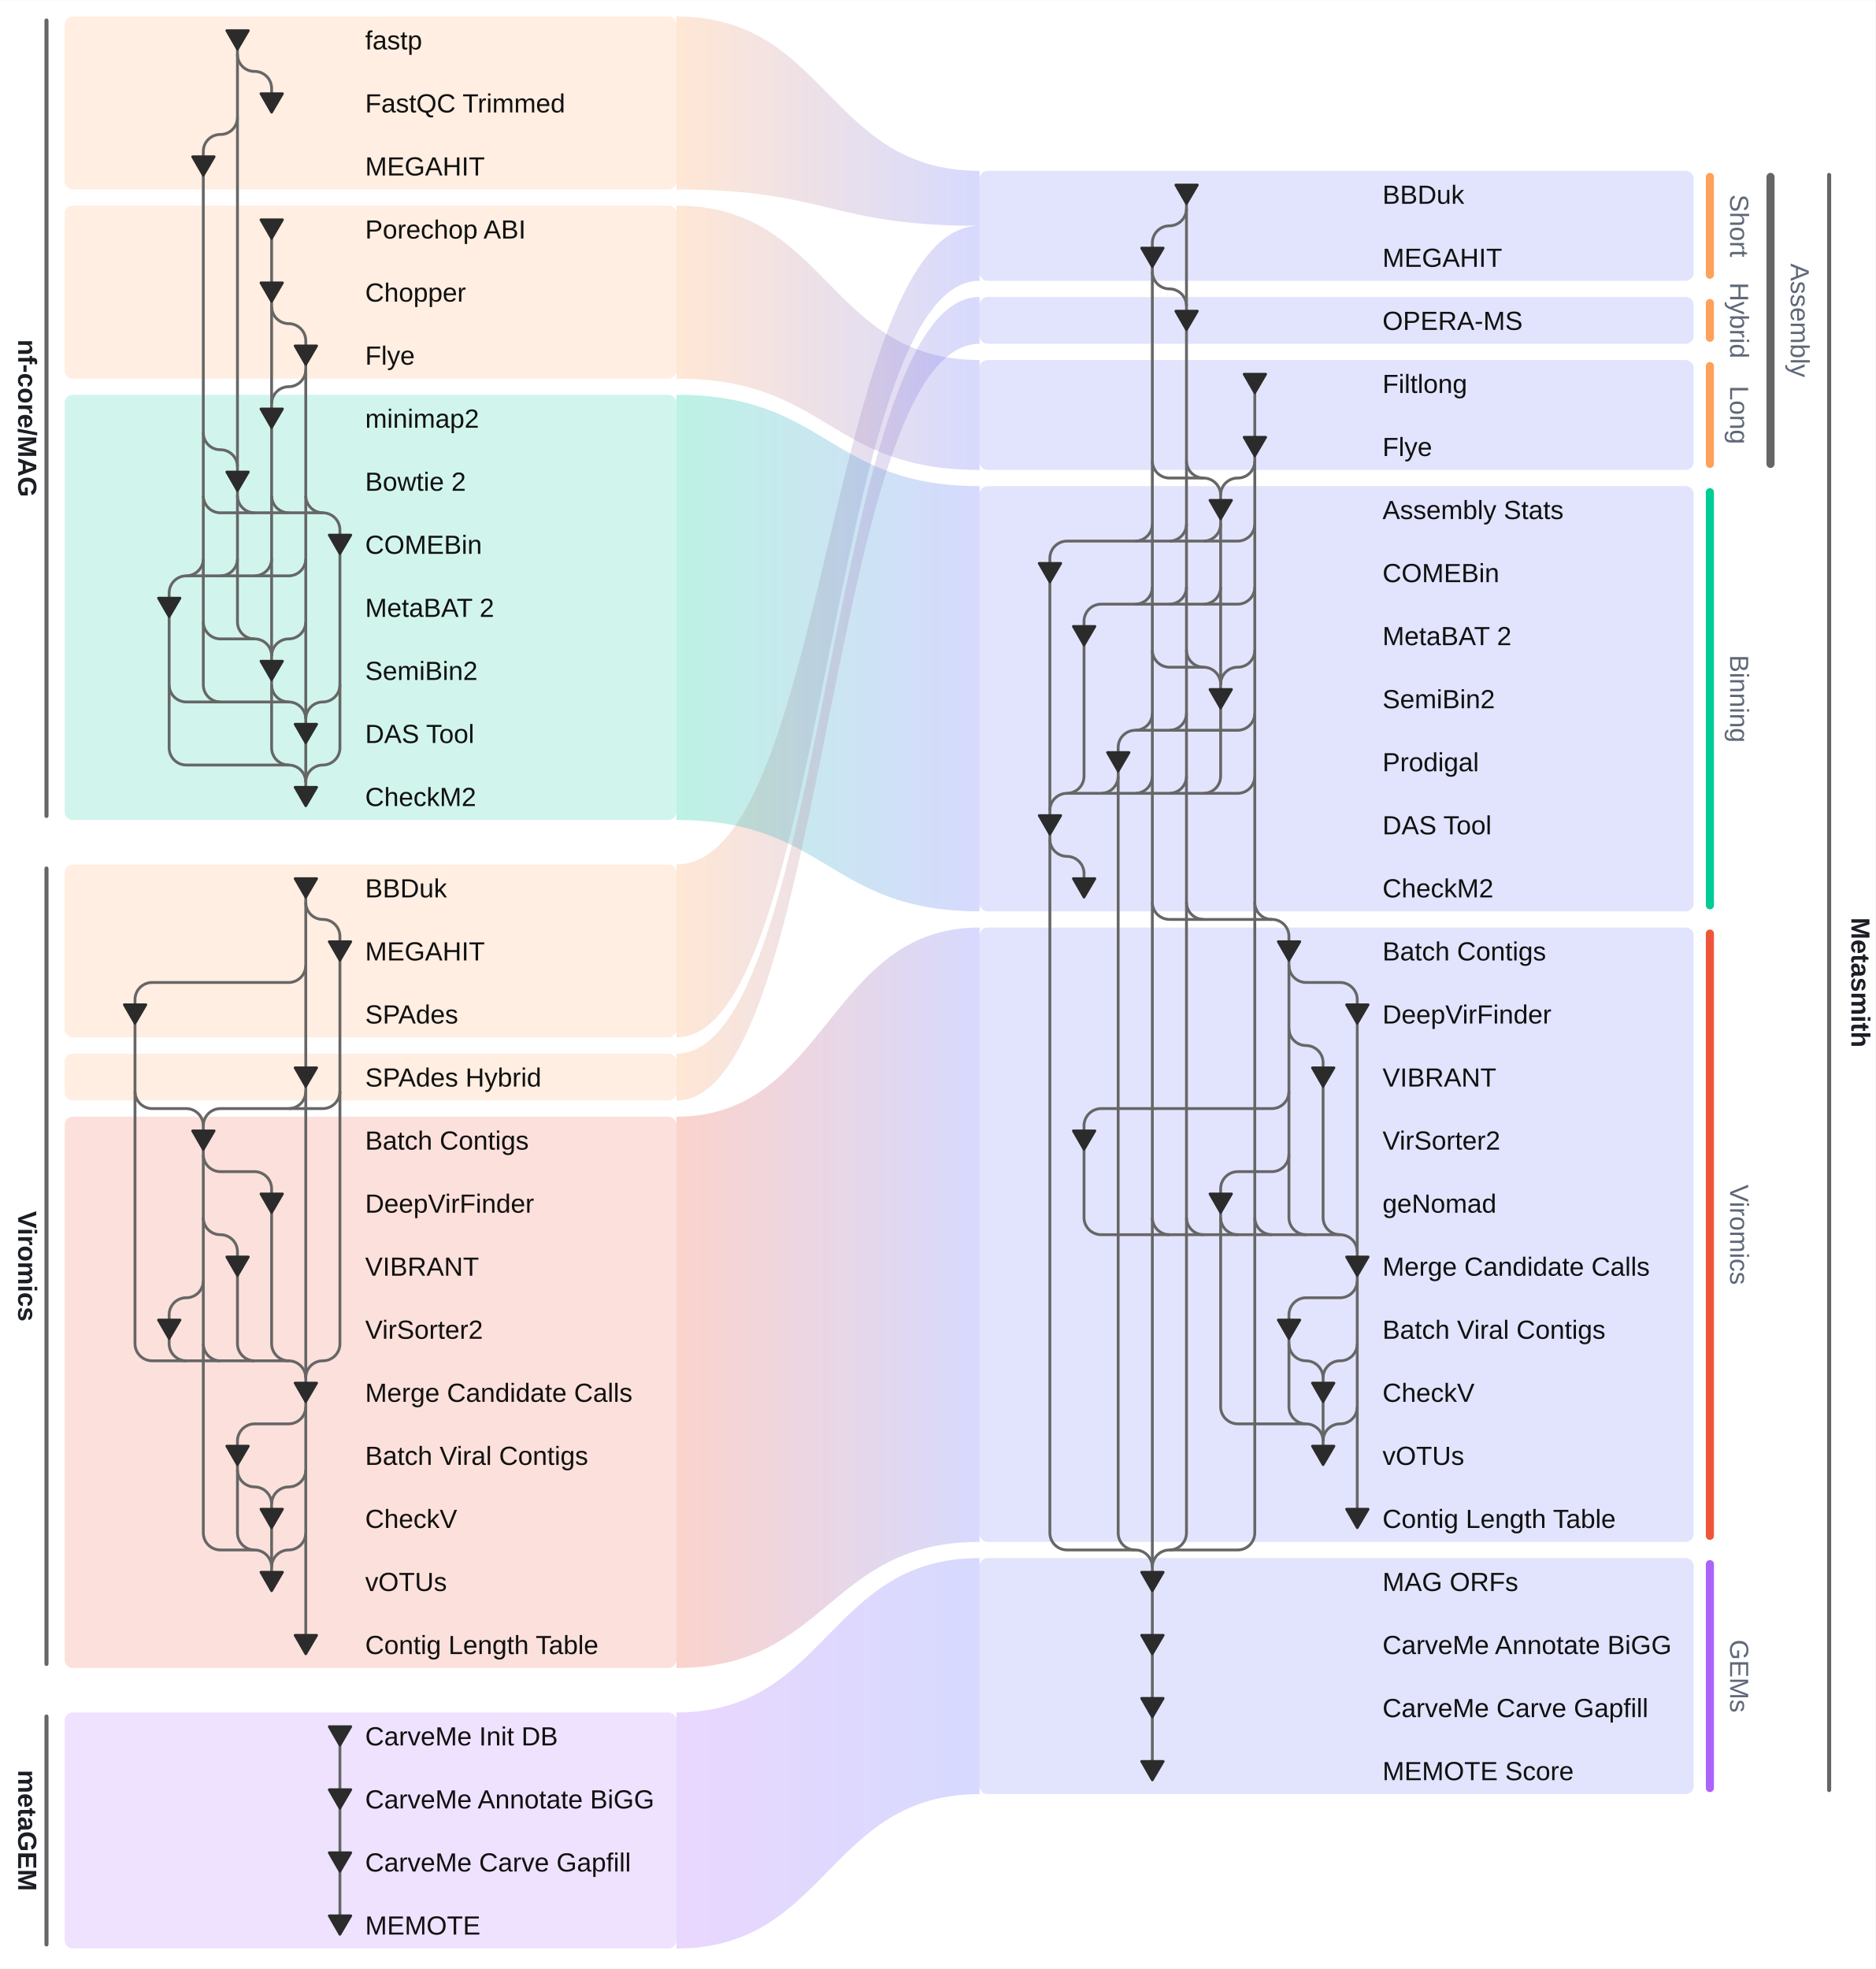
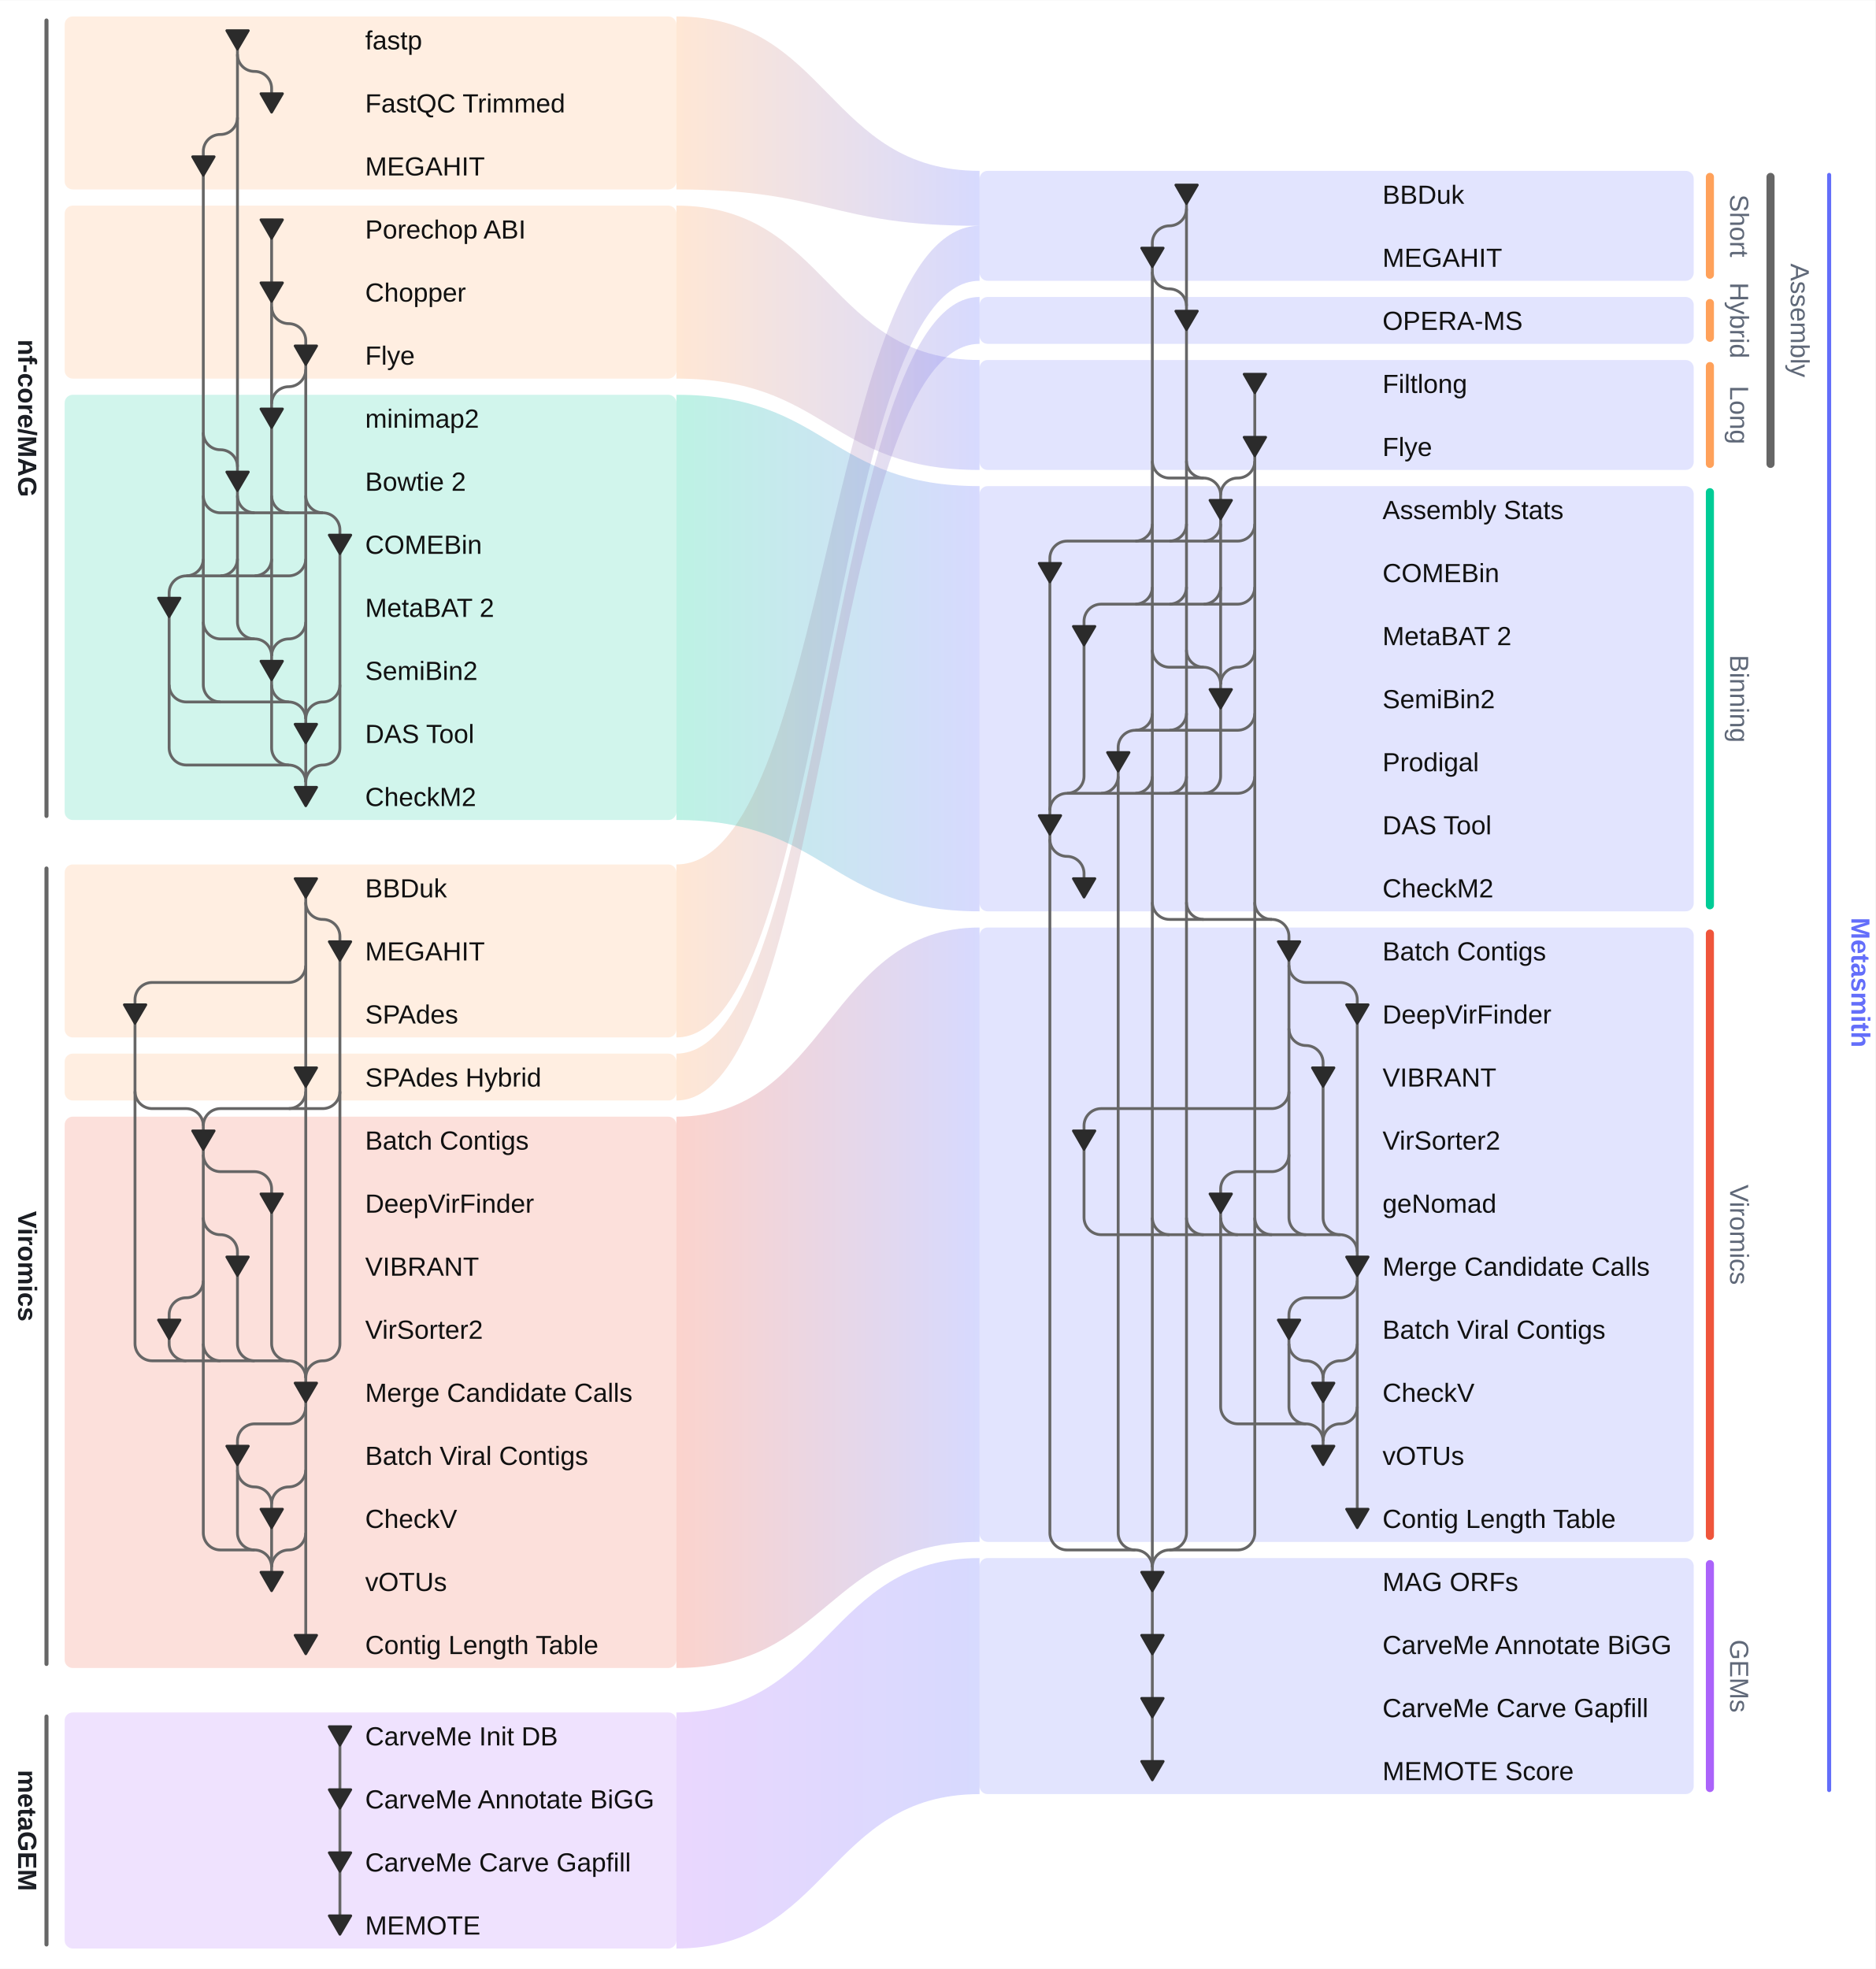
<svg xmlns="http://www.w3.org/2000/svg" width="742" height="779" viewBox="0 0 928 974">
  <rect width="100%" height="100%" fill="#FFFFFF" />
  <defs>
    <linearGradient id="fade-short" gradientUnits="userSpaceOnUse" x1="334.7" y1="0" x2="484.7" y2="0">
      <stop offset="0" stop-color="#FFA15A" />
      <stop offset="1" stop-color="#636EFA" />
    </linearGradient>
    <linearGradient id="fade-hybrid" gradientUnits="userSpaceOnUse" x1="334.7" y1="0" x2="484.7" y2="0">
      <stop offset="0" stop-color="#FFA15A" />
      <stop offset="1" stop-color="#636EFA" />
    </linearGradient>
    <linearGradient id="fade-long" gradientUnits="userSpaceOnUse" x1="334.7" y1="0" x2="484.7" y2="0">
      <stop offset="0" stop-color="#FFA15A" />
      <stop offset="1" stop-color="#636EFA" />
    </linearGradient>
    <linearGradient id="fade-bin" gradientUnits="userSpaceOnUse" x1="334.7" y1="0" x2="484.7" y2="0">
      <stop offset="0" stop-color="#00CC96" />
      <stop offset="1" stop-color="#636EFA" />
    </linearGradient>
    <linearGradient id="fade-vir" gradientUnits="userSpaceOnUse" x1="334.7" y1="0" x2="484.7" y2="0">
      <stop offset="0" stop-color="#EF553B" />
      <stop offset="1" stop-color="#636EFA" />
    </linearGradient>
    <linearGradient id="fade-gem" gradientUnits="userSpaceOnUse" x1="334.7" y1="0" x2="484.7" y2="0">
      <stop offset="0" stop-color="#AB63FA" />
      <stop offset="1" stop-color="#636EFA" />
    </linearGradient>
  </defs>
  <rect x="32.0" y="8.0" width="302.7" height="85.6" rx="4" fill="#FFA15A" fill-opacity="0.18" />
  <rect x="32.0" y="101.6" width="302.7" height="85.6" rx="4" fill="#FFA15A" fill-opacity="0.18" />
  <rect x="32.0" y="195.2" width="302.7" height="210.4" rx="4" fill="#00CC96" fill-opacity="0.18" />
  <rect x="32.0" y="427.6" width="302.7" height="85.6" rx="4" fill="#FFA15A" fill-opacity="0.18" />
  <rect x="32.0" y="521.2" width="302.7" height="23.2" rx="4" fill="#FFA15A" fill-opacity="0.18" />
  <rect x="32.0" y="552.4" width="302.7" height="272.8" rx="4" fill="#EF553B" fill-opacity="0.18" />
  <rect x="32.0" y="847.2" width="302.7" height="116.8" rx="4" fill="#AB63FA" fill-opacity="0.18" />
  <rect x="484.7" y="84.4" width="353.4" height="54.4" rx="4" fill="#636EFA" fill-opacity="0.18" />
  <rect x="484.7" y="146.8" width="353.4" height="23.2" rx="4" fill="#636EFA" fill-opacity="0.18" />
  <rect x="484.7" y="178.0" width="353.4" height="54.4" rx="4" fill="#636EFA" fill-opacity="0.18" />
  <rect x="484.7" y="240.4" width="353.4" height="210.4" rx="4" fill="#636EFA" fill-opacity="0.18" />
  <rect x="484.7" y="458.8" width="353.4" height="304.0" rx="4" fill="#636EFA" fill-opacity="0.18" />
  <rect x="484.7" y="770.8" width="353.4" height="116.8" rx="4" fill="#636EFA" fill-opacity="0.18" />
  <path d="M 334.7,8.0 C 409.7,8.0 409.7,84.4 484.7,84.4 L 484.7,111.6 C 409.7,111.6 409.7,93.6 334.7,93.6 Z" fill="url(#fade-short)" fill-opacity="0.26" />
  <path d="M 334.7,427.6 C 409.7,427.6 409.7,111.6 484.7,111.6 L 484.7,138.8 C 409.7,138.8 409.7,513.2 334.7,513.2 Z" fill="url(#fade-short)" fill-opacity="0.26" />
  <path d="M 334.7,101.6 C 409.7,101.6 409.7,178.0 484.7,178.0 L 484.7,232.4 C 409.7,232.4 409.7,187.2 334.7,187.2 Z" fill="url(#fade-long)" fill-opacity="0.26" />
  <path d="M 334.7,195.2 C 409.7,195.2 409.7,240.4 484.7,240.4 L 484.7,450.8 C 409.7,450.8 409.7,405.6 334.7,405.6 Z" fill="url(#fade-bin)" fill-opacity="0.26" />
  <path d="M 334.7,521.2 C 409.7,521.2 409.7,146.8 484.7,146.8 L 484.7,170.0 C 409.7,170.0 409.7,544.4 334.7,544.4 Z" fill="url(#fade-hybrid)" fill-opacity="0.26" />
  <path d="M 334.7,552.4 C 409.7,552.4 409.7,458.8 484.7,458.8 L 484.7,762.8 C 409.7,762.8 409.7,825.2 334.7,825.2 Z" fill="url(#fade-vir)" fill-opacity="0.26" />
  <path d="M 334.7,847.2 C 409.7,847.2 409.7,770.8 484.7,770.8 L 484.7,887.6 C 409.7,887.6 409.7,964.0 334.7,964.0 Z" fill="url(#fade-gem)" fill-opacity="0.26" />
  <g transform="translate(58.9 -15.5)">
    <g fill="none" stroke="#666666" stroke-width="1.4" stroke-linejoin="round" stroke-linecap="butt">
      <path d="M 58.6,39.7 L 58.6,42.2 L 58.6,73.5 L 58.6,246.3 L 58.6,248.9" />
      <path d="M 58.6,258.1 L 58.6,260.6 L 58.6,291.9 L 58.6,323.1 A 8.4,8.4 0 0 0 67.1,331.5" />
      <path d="M 75.5,61.7 L 75.5,59.1 A 8.4,8.4 0 0 0 67.1,50.7 A 8.4,8.4 0 0 1 58.6,42.2" />
      <path d="M 75.5,133.3 L 75.5,155.3" />
      <path d="M 75.5,164.5 L 75.5,167.1 L 75.5,215.2 L 75.5,217.7" />
      <path d="M 75.5,226.9 L 75.5,260.6 L 75.5,291.9 L 75.5,339.9 L 75.5,342.5" />
      <path d="M 75.5,351.7 L 75.5,354.2 L 75.5,385.4 A 8.5,8.5 0 0 0 84.0,393.9" />
      <path d="M 41.7,92.9 L 41.7,90.3 A 8.4,8.4 0 0 1 50.2,81.9 A 8.4,8.4 0 0 0 58.6,73.5" />
      <path d="M 41.7,102.1 L 41.7,229.4 L 41.7,260.6 L 41.7,291.9 L 41.7,323.1 L 41.7,354.2 A 8.5,8.5 0 0 0 50.2,362.7" />
      <path d="M 109.3,280.1 L 109.3,277.6 A 8.5,8.5 0 0 0 100.9,269.1 L 84.0,269.1 L 67.1,269.1 L 50.2,269.1 A 8.5,8.5 0 0 1 41.7,260.6" />
      <path d="M 109.3,289.3 L 109.3,354.2 L 109.3,385.4 A 8.5,8.5 0 0 1 100.9,393.9 A 8.5,8.5 0 0 0 92.4,402.4" />
      <path d="M 24.8,311.3 L 24.8,308.8 A 8.5,8.5 0 0 1 33.3,300.3 L 50.2,300.3 L 67.1,300.3 L 84.0,300.3 A 8.5,8.5 0 0 0 92.4,291.9" />
      <path d="M 24.8,320.5 L 24.8,354.2 L 24.8,385.4 A 8.5,8.5 0 0 0 33.3,393.9 L 84.0,393.9 A 8.5,8.5 0 0 1 92.4,402.4" />
      <path d="M 92.4,186.5 L 92.4,183.9 A 8.5,8.5 0 0 0 84.0,175.5 A 8.5,8.5 0 0 1 75.5,167.1" />
      <path d="M 92.4,195.7 L 92.4,198.2 L 92.4,260.6 L 92.4,291.9 L 92.4,323.1 L 92.4,371.1 L 92.4,373.7" />
      <path d="M 92.4,382.9 L 92.4,402.4 L 92.4,404.9" />
      <path d="M 41.7,229.4 A 8.4,8.4 0 0 0 50.2,237.9 A 8.4,8.4 0 0 1 58.6,246.3" />
      <path d="M 41.7,291.9 A 8.5,8.5 0 0 1 33.3,300.3" />
      <path d="M 41.7,323.1 A 8.5,8.5 0 0 0 50.2,331.5 L 67.1,331.5 A 8.4,8.4 0 0 1 75.5,339.9" />
      <path d="M 92.4,371.1 A 8.5,8.5 0 0 0 84.0,362.7 L 50.2,362.7 L 33.3,362.7 A 8.5,8.5 0 0 1 24.8,354.2" />
      <path d="M 92.4,198.2 A 8.5,8.5 0 0 1 84.0,206.7 A 8.5,8.5 0 0 0 75.5,215.2" />
      <path d="M 92.4,260.6 A 8.5,8.5 0 0 0 100.9,269.1" />
      <path d="M 92.4,323.1 A 8.5,8.5 0 0 1 84.0,331.5 A 8.5,8.5 0 0 0 75.5,339.9" />
      <path d="M 75.5,260.6 A 8.5,8.5 0 0 0 84.0,269.1" />
      <path d="M 75.5,291.9 A 8.5,8.5 0 0 1 67.1,300.3" />
      <path d="M 58.6,260.6 A 8.5,8.5 0 0 0 67.1,269.1" />
      <path d="M 58.6,291.9 A 8.5,8.5 0 0 1 50.2,300.3" />
      <path d="M 109.3,354.2 A 8.5,8.5 0 0 1 100.9,362.7 A 8.5,8.5 0 0 0 92.4,371.1" />
      <path d="M 75.5,354.2 A 8.5,8.5 0 0 0 84.0,362.7" />
    </g>
    <g>
      <polygon points="53.3,30.5 64.0,30.5 58.6,39.7" fill="#2b2b2b" stroke="#2b2b2b" stroke-width="1.3" stroke-linejoin="round" />
      <text x="121.8" y="39.8" font-family="Arial" font-size="13" fill="#111111" font-weight="normal" text-anchor="start">fastp</text>
    </g>
    <g>
      <polygon points="70.2,61.7 80.9,61.7 75.5,70.9" fill="#2b2b2b" stroke="#2b2b2b" stroke-width="1.3" stroke-linejoin="round" />
      <text x="121.8" y="71.0" font-family="Arial" font-size="13" fill="#111111" font-weight="normal" text-anchor="start">FastQC Trimmed</text>
    </g>
    <g>
      <polygon points="36.4,92.9 47.1,92.9 41.7,102.1" fill="#2b2b2b" stroke="#2b2b2b" stroke-width="1.3" stroke-linejoin="round" />
      <text x="121.8" y="102.2" font-family="Arial" font-size="13" fill="#111111" font-weight="normal" text-anchor="start">MEGAHIT</text>
    </g>
    <g>
      <polygon points="70.2,124.1 80.9,124.1 75.5,133.3" fill="#2b2b2b" stroke="#2b2b2b" stroke-width="1.3" stroke-linejoin="round" />
      <text x="121.8" y="133.4" font-family="Arial" font-size="13" fill="#111111" font-weight="normal" text-anchor="start">Porechop ABI</text>
    </g>
    <g>
      <polygon points="70.2,155.3 80.9,155.3 75.5,164.5" fill="#2b2b2b" stroke="#2b2b2b" stroke-width="1.3" stroke-linejoin="round" />
      <text x="121.8" y="164.6" font-family="Arial" font-size="13" fill="#111111" font-weight="normal" text-anchor="start">Chopper</text>
    </g>
    <g>
      <polygon points="87.1,186.5 97.8,186.5 92.4,195.7" fill="#2b2b2b" stroke="#2b2b2b" stroke-width="1.3" stroke-linejoin="round" />
      <text x="121.8" y="195.8" font-family="Arial" font-size="13" fill="#111111" font-weight="normal" text-anchor="start">Flye</text>
    </g>
    <g>
      <polygon points="70.2,217.7 80.9,217.7 75.5,226.9" fill="#2b2b2b" stroke="#2b2b2b" stroke-width="1.3" stroke-linejoin="round" />
      <text x="121.8" y="227.0" font-family="Arial" font-size="13" fill="#111111" font-weight="normal" text-anchor="start">minimap2</text>
    </g>
    <g>
      <polygon points="53.3,248.9 64.0,248.9 58.6,258.1" fill="#2b2b2b" stroke="#2b2b2b" stroke-width="1.3" stroke-linejoin="round" />
      <text x="121.8" y="258.2" font-family="Arial" font-size="13" fill="#111111" font-weight="normal" text-anchor="start">Bowtie 2</text>
    </g>
    <g>
      <polygon points="104.0,280.1 114.7,280.1 109.3,289.3" fill="#2b2b2b" stroke="#2b2b2b" stroke-width="1.3" stroke-linejoin="round" />
      <text x="121.8" y="289.4" font-family="Arial" font-size="13" fill="#111111" font-weight="normal" text-anchor="start">COMEBin</text>
    </g>
    <g>
      <polygon points="19.5,311.3 30.2,311.3 24.8,320.5" fill="#2b2b2b" stroke="#2b2b2b" stroke-width="1.3" stroke-linejoin="round" />
      <text x="121.8" y="320.6" font-family="Arial" font-size="13" fill="#111111" font-weight="normal" text-anchor="start">MetaBAT 2</text>
    </g>
    <g>
      <polygon points="70.2,342.5 80.9,342.5 75.5,351.7" fill="#2b2b2b" stroke="#2b2b2b" stroke-width="1.3" stroke-linejoin="round" />
      <text x="121.8" y="351.8" font-family="Arial" font-size="13" fill="#111111" font-weight="normal" text-anchor="start">SemiBin2</text>
    </g>
    <g>
      <polygon points="87.1,373.7 97.8,373.7 92.4,382.9" fill="#2b2b2b" stroke="#2b2b2b" stroke-width="1.3" stroke-linejoin="round" />
      <text x="121.8" y="383.0" font-family="Arial" font-size="13" fill="#111111" font-weight="normal" text-anchor="start">DAS Tool</text>
    </g>
    <g>
      <polygon points="87.1,404.9 97.8,404.9 92.4,414.1" fill="#2b2b2b" stroke="#2b2b2b" stroke-width="1.3" stroke-linejoin="round" />
      <text x="121.8" y="414.2" font-family="Arial" font-size="13" fill="#111111" font-weight="normal" text-anchor="start">CheckM2</text>
    </g>
  </g>
  <g transform="translate(42.0 404.1)">
    <g fill="none" stroke="#666666" stroke-width="1.4" stroke-linejoin="round" stroke-linecap="butt">
      <path d="M 109.3,39.7 L 109.3,42.2 L 109.3,73.5 L 109.3,124.1" />
      <path d="M 109.3,133.3 L 109.3,135.8 L 109.3,277.6 L 109.3,280.1" />
      <path d="M 109.3,289.3 L 109.3,291.9 L 109.3,323.1 L 109.3,354.2 L 109.3,404.9" />
      <path d="M 126.2,61.7 L 126.2,59.1 A 8.4,8.4 0 0 0 117.8,50.7 A 8.4,8.4 0 0 1 109.3,42.2" />
      <path d="M 126.2,70.9 L 126.2,135.8 L 126.2,260.6 A 8.4,8.4 0 0 1 117.8,269.1 A 8.4,8.4 0 0 0 109.3,277.6" />
      <path d="M 24.8,92.9 L 24.8,90.3 A 8.5,8.5 0 0 1 33.3,81.9 L 100.9,81.9 A 8.5,8.5 0 0 0 109.3,73.5" />
      <path d="M 24.8,102.1 L 24.8,135.8 L 24.8,260.6 A 8.5,8.5 0 0 0 33.3,269.1 L 50.2,269.1 L 67.1,269.1 L 84.0,269.1 L 100.9,269.1 A 8.5,8.5 0 0 1 109.3,277.6" />
      <path d="M 58.6,155.3 L 58.6,152.8 A 8.5,8.5 0 0 1 67.1,144.3 L 100.9,144.3 L 117.8,144.3 A 8.5,8.5 0 0 0 126.2,135.8" />
      <path d="M 58.6,164.5 L 58.6,167.1 L 58.6,198.2 L 58.6,229.4 L 58.6,260.6 L 58.6,354.2 A 8.5,8.5 0 0 0 67.1,362.7 L 84.0,362.7 A 8.5,8.5 0 0 1 92.4,371.1" />
      <path d="M 92.4,186.5 L 92.4,183.9 A 8.5,8.5 0 0 0 84.0,175.5 L 67.1,175.5 A 8.5,8.5 0 0 1 58.6,167.1" />
      <path d="M 92.4,195.7 L 92.4,260.6 A 8.5,8.5 0 0 0 100.9,269.1" />
      <path d="M 92.4,342.5 L 92.4,339.9 A 8.5,8.5 0 0 1 100.9,331.5 A 8.5,8.5 0 0 0 109.3,323.1" />
      <path d="M 92.4,351.7 L 92.4,371.1 L 92.4,373.7" />
      <path d="M 75.5,217.7 L 75.5,215.2 A 8.4,8.4 0 0 0 67.1,206.7 A 8.4,8.4 0 0 1 58.6,198.2" />
      <path d="M 75.5,226.9 L 75.5,260.6 A 8.5,8.5 0 0 0 84.0,269.1" />
      <path d="M 75.5,311.3 L 75.5,308.8 A 8.5,8.5 0 0 1 84.0,300.3 L 100.9,300.3 A 8.5,8.5 0 0 0 109.3,291.9" />
      <path d="M 75.5,320.5 L 75.5,323.1 L 75.5,354.2 A 8.5,8.5 0 0 0 84.0,362.7" />
      <path d="M 41.7,248.9 L 41.7,246.3 A 8.4,8.4 0 0 1 50.2,237.9 A 8.4,8.4 0 0 0 58.6,229.4" />
      <path d="M 41.7,258.1 L 41.7,260.6 A 8.5,8.5 0 0 0 50.2,269.1" />
      <path d="M 24.8,135.8 A 8.5,8.5 0 0 0 33.3,144.3 L 50.2,144.3 A 8.5,8.5 0 0 1 58.6,152.8" />
      <path d="M 109.3,135.8 A 8.5,8.5 0 0 1 100.9,144.3" />
      <path d="M 58.6,260.6 A 8.5,8.5 0 0 0 67.1,269.1" />
      <path d="M 109.3,354.2 A 8.5,8.5 0 0 1 100.9,362.7 A 8.5,8.5 0 0 0 92.4,371.1" />
      <path d="M 75.5,323.1 A 8.5,8.5 0 0 0 84.0,331.5 A 8.5,8.5 0 0 1 92.4,339.9" />
    </g>
    <g>
      <polygon points="104.0,30.5 114.7,30.5 109.3,39.7" fill="#2b2b2b" stroke="#2b2b2b" stroke-width="1.3" stroke-linejoin="round" />
      <text x="138.7" y="39.8" font-family="Arial" font-size="13" fill="#111111" font-weight="normal" text-anchor="start">BBDuk</text>
    </g>
    <g>
      <polygon points="120.9,61.7 131.6,61.7 126.2,70.9" fill="#2b2b2b" stroke="#2b2b2b" stroke-width="1.3" stroke-linejoin="round" />
      <text x="138.7" y="71.0" font-family="Arial" font-size="13" fill="#111111" font-weight="normal" text-anchor="start">MEGAHIT</text>
    </g>
    <g>
      <polygon points="19.5,92.9 30.2,92.9 24.8,102.1" fill="#2b2b2b" stroke="#2b2b2b" stroke-width="1.3" stroke-linejoin="round" />
      <text x="138.7" y="102.2" font-family="Arial" font-size="13" fill="#111111" font-weight="normal" text-anchor="start">SPAdes</text>
    </g>
    <g>
      <polygon points="104.0,124.1 114.7,124.1 109.3,133.3" fill="#2b2b2b" stroke="#2b2b2b" stroke-width="1.3" stroke-linejoin="round" />
      <text x="138.7" y="133.4" font-family="Arial" font-size="13" fill="#111111" font-weight="normal" text-anchor="start">SPAdes Hybrid</text>
    </g>
    <g>
      <polygon points="53.3,155.3 64.0,155.3 58.6,164.5" fill="#2b2b2b" stroke="#2b2b2b" stroke-width="1.3" stroke-linejoin="round" />
      <text x="138.7" y="164.6" font-family="Arial" font-size="13" fill="#111111" font-weight="normal" text-anchor="start">Batch Contigs</text>
    </g>
    <g>
      <polygon points="87.1,186.5 97.8,186.5 92.4,195.7" fill="#2b2b2b" stroke="#2b2b2b" stroke-width="1.3" stroke-linejoin="round" />
      <text x="138.7" y="195.8" font-family="Arial" font-size="13" fill="#111111" font-weight="normal" text-anchor="start">DeepVirFinder</text>
    </g>
    <g>
      <polygon points="70.2,217.7 80.9,217.7 75.5,226.9" fill="#2b2b2b" stroke="#2b2b2b" stroke-width="1.3" stroke-linejoin="round" />
      <text x="138.7" y="227.0" font-family="Arial" font-size="13" fill="#111111" font-weight="normal" text-anchor="start">VIBRANT</text>
    </g>
    <g>
      <polygon points="36.4,248.9 47.1,248.9 41.7,258.1" fill="#2b2b2b" stroke="#2b2b2b" stroke-width="1.3" stroke-linejoin="round" />
      <text x="138.7" y="258.2" font-family="Arial" font-size="13" fill="#111111" font-weight="normal" text-anchor="start">VirSorter2</text>
    </g>
    <g>
      <polygon points="104.0,280.1 114.7,280.1 109.3,289.3" fill="#2b2b2b" stroke="#2b2b2b" stroke-width="1.3" stroke-linejoin="round" />
      <text x="138.7" y="289.4" font-family="Arial" font-size="13" fill="#111111" font-weight="normal" text-anchor="start">Merge Candidate Calls</text>
    </g>
    <g>
      <polygon points="70.2,311.3 80.9,311.3 75.5,320.5" fill="#2b2b2b" stroke="#2b2b2b" stroke-width="1.3" stroke-linejoin="round" />
      <text x="138.7" y="320.6" font-family="Arial" font-size="13" fill="#111111" font-weight="normal" text-anchor="start">Batch Viral Contigs</text>
    </g>
    <g>
      <polygon points="87.1,342.5 97.8,342.5 92.4,351.7" fill="#2b2b2b" stroke="#2b2b2b" stroke-width="1.3" stroke-linejoin="round" />
      <text x="138.7" y="351.8" font-family="Arial" font-size="13" fill="#111111" font-weight="normal" text-anchor="start">CheckV</text>
    </g>
    <g>
      <polygon points="87.1,373.7 97.8,373.7 92.4,382.9" fill="#2b2b2b" stroke="#2b2b2b" stroke-width="1.3" stroke-linejoin="round" />
      <text x="138.7" y="383.0" font-family="Arial" font-size="13" fill="#111111" font-weight="normal" text-anchor="start">vOTUs</text>
    </g>
    <g>
      <polygon points="104.0,404.9 114.7,404.9 109.3,414.1" fill="#2b2b2b" stroke="#2b2b2b" stroke-width="1.3" stroke-linejoin="round" />
      <text x="138.7" y="414.2" font-family="Arial" font-size="13" fill="#111111" font-weight="normal" text-anchor="start">Contig Length Table</text>
    </g>
  </g>
  <g transform="translate(143.4 823.7)">
    <g fill="none" stroke="#666666" stroke-width="1.4" stroke-linejoin="round" stroke-linecap="butt">
      <path d="M 24.8,39.7 L 24.8,61.7" />
      <path d="M 24.8,70.9 L 24.8,92.9" />
      <path d="M 24.8,102.1 L 24.8,124.1" />
    </g>
    <g>
      <polygon points="19.5,30.5 30.2,30.5 24.8,39.7" fill="#2b2b2b" stroke="#2b2b2b" stroke-width="1.3" stroke-linejoin="round" />
      <text x="37.3" y="39.8" font-family="Arial" font-size="13" fill="#111111" font-weight="normal" text-anchor="start">CarveMe Init DB</text>
    </g>
    <g>
      <polygon points="19.5,61.7 30.2,61.7 24.8,70.9" fill="#2b2b2b" stroke="#2b2b2b" stroke-width="1.3" stroke-linejoin="round" />
      <text x="37.3" y="71.0" font-family="Arial" font-size="13" fill="#111111" font-weight="normal" text-anchor="start">CarveMe Annotate BiGG</text>
    </g>
    <g>
      <polygon points="19.5,92.9 30.2,92.9 24.8,102.1" fill="#2b2b2b" stroke="#2b2b2b" stroke-width="1.3" stroke-linejoin="round" />
      <text x="37.3" y="102.2" font-family="Arial" font-size="13" fill="#111111" font-weight="normal" text-anchor="start">CarveMe Carve Gapfill</text>
    </g>
    <g>
      <polygon points="19.5,124.1 30.2,124.1 24.8,133.3" fill="#2b2b2b" stroke="#2b2b2b" stroke-width="1.3" stroke-linejoin="round" />
      <text x="37.3" y="133.4" font-family="Arial" font-size="13" fill="#111111" font-weight="normal" text-anchor="start">MEMOTE</text>
    </g>
  </g>
  <g transform="translate(494.7 60.9)">
    <g fill="none" stroke="#666666" stroke-width="1.4" stroke-linejoin="round" stroke-linecap="butt">
      <path d="M 92.4,39.7 L 92.4,42.2 L 92.4,90.3 L 92.4,92.9" />
      <path d="M 92.4,102.1 L 92.4,167.1 L 92.4,198.2 L 92.4,229.4 L 92.4,260.6 L 92.4,291.9 L 92.4,323.1 L 92.4,385.4 L 92.4,541.5 L 92.4,697.5 A 8.5,8.5 0 0 1 84.0,705.9" />
      <path d="M 75.5,61.7 L 75.5,59.1 A 8.5,8.5 0 0 1 84.0,50.7 A 8.5,8.5 0 0 0 92.4,42.2" />
      <path d="M 75.5,70.9 L 75.5,73.5 L 75.5,167.1 L 75.5,198.2 L 75.5,229.4 L 75.5,260.6 L 75.5,291.9 L 75.5,323.1 L 75.5,385.4 L 75.5,541.5 L 75.5,714.4 L 75.5,716.9" />
      <path d="M 75.5,726.1 L 75.5,748.1" />
      <path d="M 75.5,757.3 L 75.5,779.3" />
      <path d="M 75.5,788.5 L 75.5,810.5" />
      <path d="M 109.3,186.5 L 109.3,183.9 A 8.5,8.5 0 0 0 100.9,175.5 L 84.0,175.5 A 8.5,8.5 0 0 1 75.5,167.1" />
      <path d="M 109.3,195.7 L 109.3,198.2 L 109.3,229.4 L 109.3,277.6 L 109.3,280.1" />
      <path d="M 109.3,289.3 L 109.3,323.1 A 8.5,8.5 0 0 1 100.9,331.5" />
      <path d="M 109.3,529.7 L 109.3,527.1 A 8.5,8.5 0 0 1 117.8,518.7 L 134.7,518.7 A 8.5,8.5 0 0 0 143.1,510.2" />
      <path d="M 109.3,538.9 L 109.3,541.5 L 109.3,635.0 A 8.5,8.5 0 0 0 117.8,643.5 L 151.6,643.5 A 8.5,8.5 0 0 1 160.0,652.0" />
      <path d="M 24.8,217.7 L 24.8,215.2 A 8.5,8.5 0 0 1 33.3,206.7 L 67.1,206.7 L 84.0,206.7 L 100.9,206.7 L 117.8,206.7 A 8.5,8.5 0 0 0 126.2,198.2" />
      <path d="M 24.8,226.9 L 24.8,339.9 L 24.8,342.5" />
      <path d="M 24.8,351.7 L 24.8,354.2 L 24.8,697.5 A 8.5,8.5 0 0 0 33.3,705.9 L 67.1,705.9 A 8.5,8.5 0 0 1 75.5,714.4" />
      <path d="M 41.7,248.9 L 41.7,246.3 A 8.5,8.5 0 0 1 50.2,237.9 L 67.1,237.9 L 84.0,237.9 L 100.9,237.9 L 117.8,237.9 A 8.5,8.5 0 0 0 126.2,229.4" />
      <path d="M 41.7,258.1 L 41.7,323.1 A 8.5,8.5 0 0 1 33.3,331.5" />
      <path d="M 41.7,373.7 L 41.7,371.1 A 8.5,8.5 0 0 0 33.3,362.7 A 8.5,8.5 0 0 1 24.8,354.2" />
      <path d="M 41.7,498.5 L 41.7,495.9 A 8.5,8.5 0 0 1 50.2,487.5 L 134.7,487.5 A 8.5,8.5 0 0 0 143.1,479.1" />
      <path d="M 41.7,507.7 L 41.7,541.5 A 8.5,8.5 0 0 0 50.2,549.9 L 84.0,549.9 L 100.9,549.9 L 117.8,549.9 L 134.7,549.9 L 151.6,549.9 L 168.5,549.9 A 8.5,8.5 0 0 1 176.9,558.4" />
      <path d="M 58.6,311.3 L 58.6,308.8 A 8.5,8.5 0 0 1 67.1,300.3 L 84.0,300.3 L 117.8,300.3 A 8.5,8.5 0 0 0 126.2,291.9" />
      <path d="M 58.6,320.5 L 58.6,323.1 L 58.6,697.5 A 8.4,8.4 0 0 0 67.1,705.9" />
      <path d="M 143.1,404.9 L 143.1,402.4 A 8.4,8.4 0 0 0 134.7,393.9 L 100.9,393.9 L 84.0,393.9 A 8.5,8.5 0 0 1 75.5,385.4" />
      <path d="M 143.1,414.1 L 143.1,416.6 L 143.1,447.9 L 143.1,479.1 L 143.1,510.2 L 143.1,541.5 A 8.5,8.5 0 0 0 151.6,549.9" />
      <path d="M 143.1,592.1 L 143.1,589.5 A 8.5,8.5 0 0 1 151.6,581.1 L 168.5,581.1 A 8.5,8.5 0 0 0 176.9,572.6" />
      <path d="M 143.1,601.3 L 143.1,603.9 L 143.1,635.0 A 8.5,8.5 0 0 0 151.6,643.5" />
      <path d="M 176.9,436.1 L 176.9,433.6 A 8.5,8.5 0 0 0 168.5,425.1 L 151.6,425.1 A 8.5,8.5 0 0 1 143.1,416.6" />
      <path d="M 176.9,445.3 L 176.9,558.4 L 176.9,560.9" />
      <path d="M 176.9,570.1 L 176.9,572.6 L 176.9,603.9 L 176.9,635.0 L 176.9,685.7" />
      <path d="M 126.2,133.3 L 126.2,155.3" />
      <path d="M 126.2,164.5 L 126.2,167.1 L 126.2,198.2 L 126.2,229.4 L 126.2,260.6 L 126.2,291.9 L 126.2,323.1 L 126.2,385.4 L 126.2,541.5 L 126.2,697.5 A 8.5,8.5 0 0 1 117.8,705.9 L 84.0,705.9 A 8.5,8.5 0 0 0 75.5,714.4" />
      <path d="M 160.0,467.3 L 160.0,464.8 A 8.5,8.5 0 0 0 151.6,456.3 A 8.5,8.5 0 0 1 143.1,447.9" />
      <path d="M 160.0,476.5 L 160.0,541.5 A 8.4,8.4 0 0 0 168.5,549.9" />
      <path d="M 160.0,623.3 L 160.0,620.8 A 8.4,8.4 0 0 1 168.5,612.3 A 8.4,8.4 0 0 0 176.9,603.9" />
      <path d="M 160.0,632.5 L 160.0,652.0 L 160.0,654.5" />
      <path d="M 75.5,73.5 A 8.5,8.5 0 0 0 84.0,81.9 A 8.5,8.5 0 0 1 92.4,90.3" />
      <path d="M 75.5,198.2 A 8.5,8.5 0 0 1 67.1,206.7" />
      <path d="M 75.5,229.4 A 8.5,8.5 0 0 1 67.1,237.9" />
      <path d="M 75.5,260.6 A 8.5,8.5 0 0 0 84.0,269.1 L 100.9,269.1 A 8.5,8.5 0 0 1 109.3,277.6" />
      <path d="M 75.5,291.9 A 8.4,8.4 0 0 1 67.1,300.3" />
      <path d="M 75.5,323.1 A 8.5,8.5 0 0 1 67.1,331.5" />
      <path d="M 24.8,339.9 A 8.5,8.5 0 0 1 33.3,331.5 L 50.2,331.5 L 67.1,331.5 L 84.0,331.5 L 100.9,331.5 L 117.8,331.5 A 8.5,8.5 0 0 0 126.2,323.1" />
      <path d="M 75.5,541.5 A 8.5,8.5 0 0 0 84.0,549.9" />
      <path d="M 92.4,167.1 A 8.5,8.5 0 0 0 100.9,175.5" />
      <path d="M 92.4,198.2 A 8.5,8.5 0 0 1 84.0,206.7" />
      <path d="M 92.4,229.4 A 8.5,8.5 0 0 1 84.0,237.9" />
      <path d="M 92.4,260.6 A 8.5,8.5 0 0 0 100.9,269.1" />
      <path d="M 92.4,291.9 A 8.5,8.5 0 0 1 84.0,300.3" />
      <path d="M 92.4,323.1 A 8.5,8.5 0 0 1 84.0,331.5" />
      <path d="M 92.4,385.4 A 8.5,8.5 0 0 0 100.9,393.9" />
      <path d="M 92.4,541.5 A 8.5,8.5 0 0 0 100.9,549.9" />
      <path d="M 126.2,167.1 A 8.4,8.4 0 0 1 117.8,175.5 A 8.4,8.4 0 0 0 109.3,183.9" />
      <path d="M 126.2,260.6 A 8.4,8.4 0 0 1 117.8,269.1 A 8.4,8.4 0 0 0 109.3,277.6" />
      <path d="M 126.2,385.4 A 8.4,8.4 0 0 0 134.7,393.9" />
      <path d="M 126.2,541.5 A 8.5,8.5 0 0 0 134.7,549.9" />
      <path d="M 109.3,198.2 A 8.5,8.5 0 0 1 100.9,206.7" />
      <path d="M 109.3,229.4 A 8.5,8.5 0 0 1 100.9,237.9" />
      <path d="M 58.6,323.1 A 8.5,8.5 0 0 1 50.2,331.5" />
      <path d="M 109.3,541.5 A 8.5,8.5 0 0 0 117.8,549.9" />
      <path d="M 176.9,635.0 A 8.4,8.4 0 0 1 168.5,643.5 A 8.4,8.4 0 0 0 160.0,652.0" />
      <path d="M 143.1,603.9 A 8.5,8.5 0 0 0 151.6,612.3 A 8.5,8.5 0 0 1 160.0,620.8" />
    </g>
    <g>
      <polygon points="87.1,30.5 97.8,30.5 92.4,39.7" fill="#2b2b2b" stroke="#2b2b2b" stroke-width="1.3" stroke-linejoin="round" />
      <text x="189.4" y="39.8" font-family="Arial" font-size="13" fill="#111111" font-weight="normal" text-anchor="start">BBDuk</text>
    </g>
    <g>
      <polygon points="70.2,61.7 80.9,61.7 75.5,70.9" fill="#2b2b2b" stroke="#2b2b2b" stroke-width="1.3" stroke-linejoin="round" />
      <text x="189.4" y="71.0" font-family="Arial" font-size="13" fill="#111111" font-weight="normal" text-anchor="start">MEGAHIT</text>
    </g>
    <g>
      <polygon points="87.1,92.9 97.8,92.9 92.4,102.1" fill="#2b2b2b" stroke="#2b2b2b" stroke-width="1.3" stroke-linejoin="round" />
      <text x="189.4" y="102.2" font-family="Arial" font-size="13" fill="#111111" font-weight="normal" text-anchor="start">OPERA-MS</text>
    </g>
    <g>
      <polygon points="120.9,124.1 131.6,124.1 126.2,133.3" fill="#2b2b2b" stroke="#2b2b2b" stroke-width="1.3" stroke-linejoin="round" />
      <text x="189.4" y="133.4" font-family="Arial" font-size="13" fill="#111111" font-weight="normal" text-anchor="start">Filtlong</text>
    </g>
    <g>
      <polygon points="120.9,155.3 131.6,155.3 126.2,164.5" fill="#2b2b2b" stroke="#2b2b2b" stroke-width="1.3" stroke-linejoin="round" />
      <text x="189.4" y="164.6" font-family="Arial" font-size="13" fill="#111111" font-weight="normal" text-anchor="start">Flye</text>
    </g>
    <g>
      <polygon points="104.0,186.5 114.7,186.5 109.3,195.7" fill="#2b2b2b" stroke="#2b2b2b" stroke-width="1.3" stroke-linejoin="round" />
      <text x="189.4" y="195.8" font-family="Arial" font-size="13" fill="#111111" font-weight="normal" text-anchor="start">Assembly Stats</text>
    </g>
    <g>
      <polygon points="19.5,217.7 30.2,217.7 24.8,226.9" fill="#2b2b2b" stroke="#2b2b2b" stroke-width="1.3" stroke-linejoin="round" />
      <text x="189.4" y="227.0" font-family="Arial" font-size="13" fill="#111111" font-weight="normal" text-anchor="start">COMEBin</text>
    </g>
    <g>
      <polygon points="36.4,248.9 47.1,248.9 41.7,258.1" fill="#2b2b2b" stroke="#2b2b2b" stroke-width="1.3" stroke-linejoin="round" />
      <text x="189.4" y="258.2" font-family="Arial" font-size="13" fill="#111111" font-weight="normal" text-anchor="start">MetaBAT 2</text>
    </g>
    <g>
      <polygon points="104.0,280.1 114.7,280.1 109.3,289.3" fill="#2b2b2b" stroke="#2b2b2b" stroke-width="1.3" stroke-linejoin="round" />
      <text x="189.4" y="289.4" font-family="Arial" font-size="13" fill="#111111" font-weight="normal" text-anchor="start">SemiBin2</text>
    </g>
    <g>
      <polygon points="53.3,311.3 64.0,311.3 58.6,320.5" fill="#2b2b2b" stroke="#2b2b2b" stroke-width="1.3" stroke-linejoin="round" />
      <text x="189.4" y="320.6" font-family="Arial" font-size="13" fill="#111111" font-weight="normal" text-anchor="start">Prodigal</text>
    </g>
    <g>
      <polygon points="19.5,342.5 30.2,342.5 24.8,351.7" fill="#2b2b2b" stroke="#2b2b2b" stroke-width="1.3" stroke-linejoin="round" />
      <text x="189.4" y="351.8" font-family="Arial" font-size="13" fill="#111111" font-weight="normal" text-anchor="start">DAS Tool</text>
    </g>
    <g>
      <polygon points="36.4,373.7 47.1,373.7 41.7,382.9" fill="#2b2b2b" stroke="#2b2b2b" stroke-width="1.3" stroke-linejoin="round" />
      <text x="189.4" y="383.0" font-family="Arial" font-size="13" fill="#111111" font-weight="normal" text-anchor="start">CheckM2</text>
    </g>
    <g>
      <polygon points="137.8,404.9 148.5,404.9 143.1,414.1" fill="#2b2b2b" stroke="#2b2b2b" stroke-width="1.3" stroke-linejoin="round" />
      <text x="189.4" y="414.2" font-family="Arial" font-size="13" fill="#111111" font-weight="normal" text-anchor="start">Batch Contigs</text>
    </g>
    <g>
      <polygon points="171.6,436.1 182.3,436.1 176.9,445.3" fill="#2b2b2b" stroke="#2b2b2b" stroke-width="1.3" stroke-linejoin="round" />
      <text x="189.4" y="445.4" font-family="Arial" font-size="13" fill="#111111" font-weight="normal" text-anchor="start">DeepVirFinder</text>
    </g>
    <g>
      <polygon points="154.7,467.3 165.4,467.3 160.0,476.5" fill="#2b2b2b" stroke="#2b2b2b" stroke-width="1.3" stroke-linejoin="round" />
      <text x="189.4" y="476.6" font-family="Arial" font-size="13" fill="#111111" font-weight="normal" text-anchor="start">VIBRANT</text>
    </g>
    <g>
      <polygon points="36.4,498.5 47.1,498.5 41.7,507.7" fill="#2b2b2b" stroke="#2b2b2b" stroke-width="1.3" stroke-linejoin="round" />
      <text x="189.4" y="507.8" font-family="Arial" font-size="13" fill="#111111" font-weight="normal" text-anchor="start">VirSorter2</text>
    </g>
    <g>
      <polygon points="104.0,529.7 114.7,529.7 109.3,538.9" fill="#2b2b2b" stroke="#2b2b2b" stroke-width="1.3" stroke-linejoin="round" />
      <text x="189.4" y="539.0" font-family="Arial" font-size="13" fill="#111111" font-weight="normal" text-anchor="start">geNomad</text>
    </g>
    <g>
      <polygon points="171.6,560.9 182.3,560.9 176.9,570.1" fill="#2b2b2b" stroke="#2b2b2b" stroke-width="1.3" stroke-linejoin="round" />
      <text x="189.4" y="570.2" font-family="Arial" font-size="13" fill="#111111" font-weight="normal" text-anchor="start">Merge Candidate Calls</text>
    </g>
    <g>
      <polygon points="137.8,592.1 148.5,592.1 143.1,601.3" fill="#2b2b2b" stroke="#2b2b2b" stroke-width="1.3" stroke-linejoin="round" />
      <text x="189.4" y="601.4" font-family="Arial" font-size="13" fill="#111111" font-weight="normal" text-anchor="start">Batch Viral Contigs</text>
    </g>
    <g>
      <polygon points="154.7,623.3 165.4,623.3 160.0,632.5" fill="#2b2b2b" stroke="#2b2b2b" stroke-width="1.3" stroke-linejoin="round" />
      <text x="189.4" y="632.6" font-family="Arial" font-size="13" fill="#111111" font-weight="normal" text-anchor="start">CheckV</text>
    </g>
    <g>
      <polygon points="154.7,654.5 165.4,654.5 160.0,663.7" fill="#2b2b2b" stroke="#2b2b2b" stroke-width="1.3" stroke-linejoin="round" />
      <text x="189.4" y="663.8" font-family="Arial" font-size="13" fill="#111111" font-weight="normal" text-anchor="start">vOTUs</text>
    </g>
    <g>
      <polygon points="171.6,685.7 182.3,685.7 176.9,694.9" fill="#2b2b2b" stroke="#2b2b2b" stroke-width="1.3" stroke-linejoin="round" />
      <text x="189.4" y="695.0" font-family="Arial" font-size="13" fill="#111111" font-weight="normal" text-anchor="start">Contig Length Table</text>
    </g>
    <g>
      <polygon points="70.2,716.9 80.9,716.9 75.5,726.1" fill="#2b2b2b" stroke="#2b2b2b" stroke-width="1.3" stroke-linejoin="round" />
      <text x="189.4" y="726.2" font-family="Arial" font-size="13" fill="#111111" font-weight="normal" text-anchor="start">MAG ORFs</text>
    </g>
    <g>
      <polygon points="70.2,748.1 80.9,748.1 75.5,757.3" fill="#2b2b2b" stroke="#2b2b2b" stroke-width="1.3" stroke-linejoin="round" />
      <text x="189.4" y="757.4" font-family="Arial" font-size="13" fill="#111111" font-weight="normal" text-anchor="start">CarveMe Annotate BiGG</text>
    </g>
    <g>
      <polygon points="70.2,779.3 80.9,779.3 75.5,788.5" fill="#2b2b2b" stroke="#2b2b2b" stroke-width="1.3" stroke-linejoin="round" />
      <text x="189.4" y="788.6" font-family="Arial" font-size="13" fill="#111111" font-weight="normal" text-anchor="start">CarveMe Carve Gapfill</text>
    </g>
    <g>
      <polygon points="70.2,810.5 80.9,810.5 75.5,819.7" fill="#2b2b2b" stroke="#2b2b2b" stroke-width="1.3" stroke-linejoin="round" />
      <text x="189.4" y="819.8" font-family="Arial" font-size="13" fill="#111111" font-weight="normal" text-anchor="start">MEMOTE Score</text>
    </g>
  </g>
  <rect x="22.0" y="9.0" width="2" height="395.6" rx="1.0" fill="#666666" />
  <text transform="translate(9.0 206.8) rotate(90)" font-family="Arial" font-size="13" font-weight="bold" fill="#1B1E24" text-anchor="middle">nf-core/MAG</text>
  <rect x="22.0" y="428.6" width="2" height="395.6" rx="1.0" fill="#666666" />
  <text transform="translate(9.0 626.4) rotate(90)" font-family="Arial" font-size="13" font-weight="bold" fill="#1B1E24" text-anchor="middle">Viromics</text>
  <rect x="22.0" y="848.2" width="2" height="114.8" rx="1.0" fill="#666666" />
  <text transform="translate(9.0 905.6) rotate(90)" font-family="Arial" font-size="13" font-weight="bold" fill="#1B1E24" text-anchor="middle">metaGEM</text>
  <rect x="844.1" y="85.4" width="4" height="52.4" rx="2.0" fill="#FFA15A" />
  <text transform="translate(856.1 111.6) rotate(90)" font-family="Arial" font-size="13" font-weight="normal" fill="#5F6878" text-anchor="middle">Short</text>
  <rect x="844.1" y="147.8" width="4" height="21.2" rx="2.0" fill="#FFA15A" />
  <text transform="translate(856.1 158.4) rotate(90)" font-family="Arial" font-size="13" font-weight="normal" fill="#5F6878" text-anchor="middle">Hybrid</text>
  <rect x="844.1" y="179.0" width="4" height="52.4" rx="2.0" fill="#FFA15A" />
  <text transform="translate(856.1 205.2) rotate(90)" font-family="Arial" font-size="13" font-weight="normal" fill="#5F6878" text-anchor="middle">Long</text>
  <rect x="844.1" y="241.4" width="4" height="208.4" rx="2.0" fill="#00CC96" />
  <text transform="translate(856.1 345.6) rotate(90)" font-family="Arial" font-size="13" font-weight="normal" fill="#5F6878" text-anchor="middle">Binning</text>
  <rect x="844.1" y="459.8" width="4" height="302.0" rx="2.0" fill="#EF553B" />
  <text transform="translate(856.1 610.8) rotate(90)" font-family="Arial" font-size="13" font-weight="normal" fill="#5F6878" text-anchor="middle">Viromics</text>
  <rect x="844.1" y="771.8" width="4" height="114.8" rx="2.0" fill="#AB63FA" />
  <text transform="translate(856.1 829.2) rotate(90)" font-family="Arial" font-size="13" font-weight="normal" fill="#5F6878" text-anchor="middle">GEMs</text>
  <rect x="874.1" y="85.4" width="4" height="146.0" rx="2.0" fill="#666666" />
  <text transform="translate(886.1 158.4) rotate(90)" font-family="Arial" font-size="13" font-weight="normal" fill="#5F6878" text-anchor="middle">Assembly</text>
-   <rect x="904.1" y="85.4" width="2" height="801.2" rx="1.0" fill="#666666" />
-   <text transform="translate(916.1 486.0) rotate(90)" font-family="Arial" font-size="13" font-weight="bold" fill="#1B1E24" text-anchor="middle">Metasmith</text>
+   <rect x="904.1" y="85.4" width="2" height="801.2" rx="1.0" fill="#636EFA" />
+   <text transform="translate(916.1 486.0) rotate(90)" font-family="Arial" font-size="13" font-weight="bold" fill="#636EFA" text-anchor="middle">Metasmith</text>
</svg>
